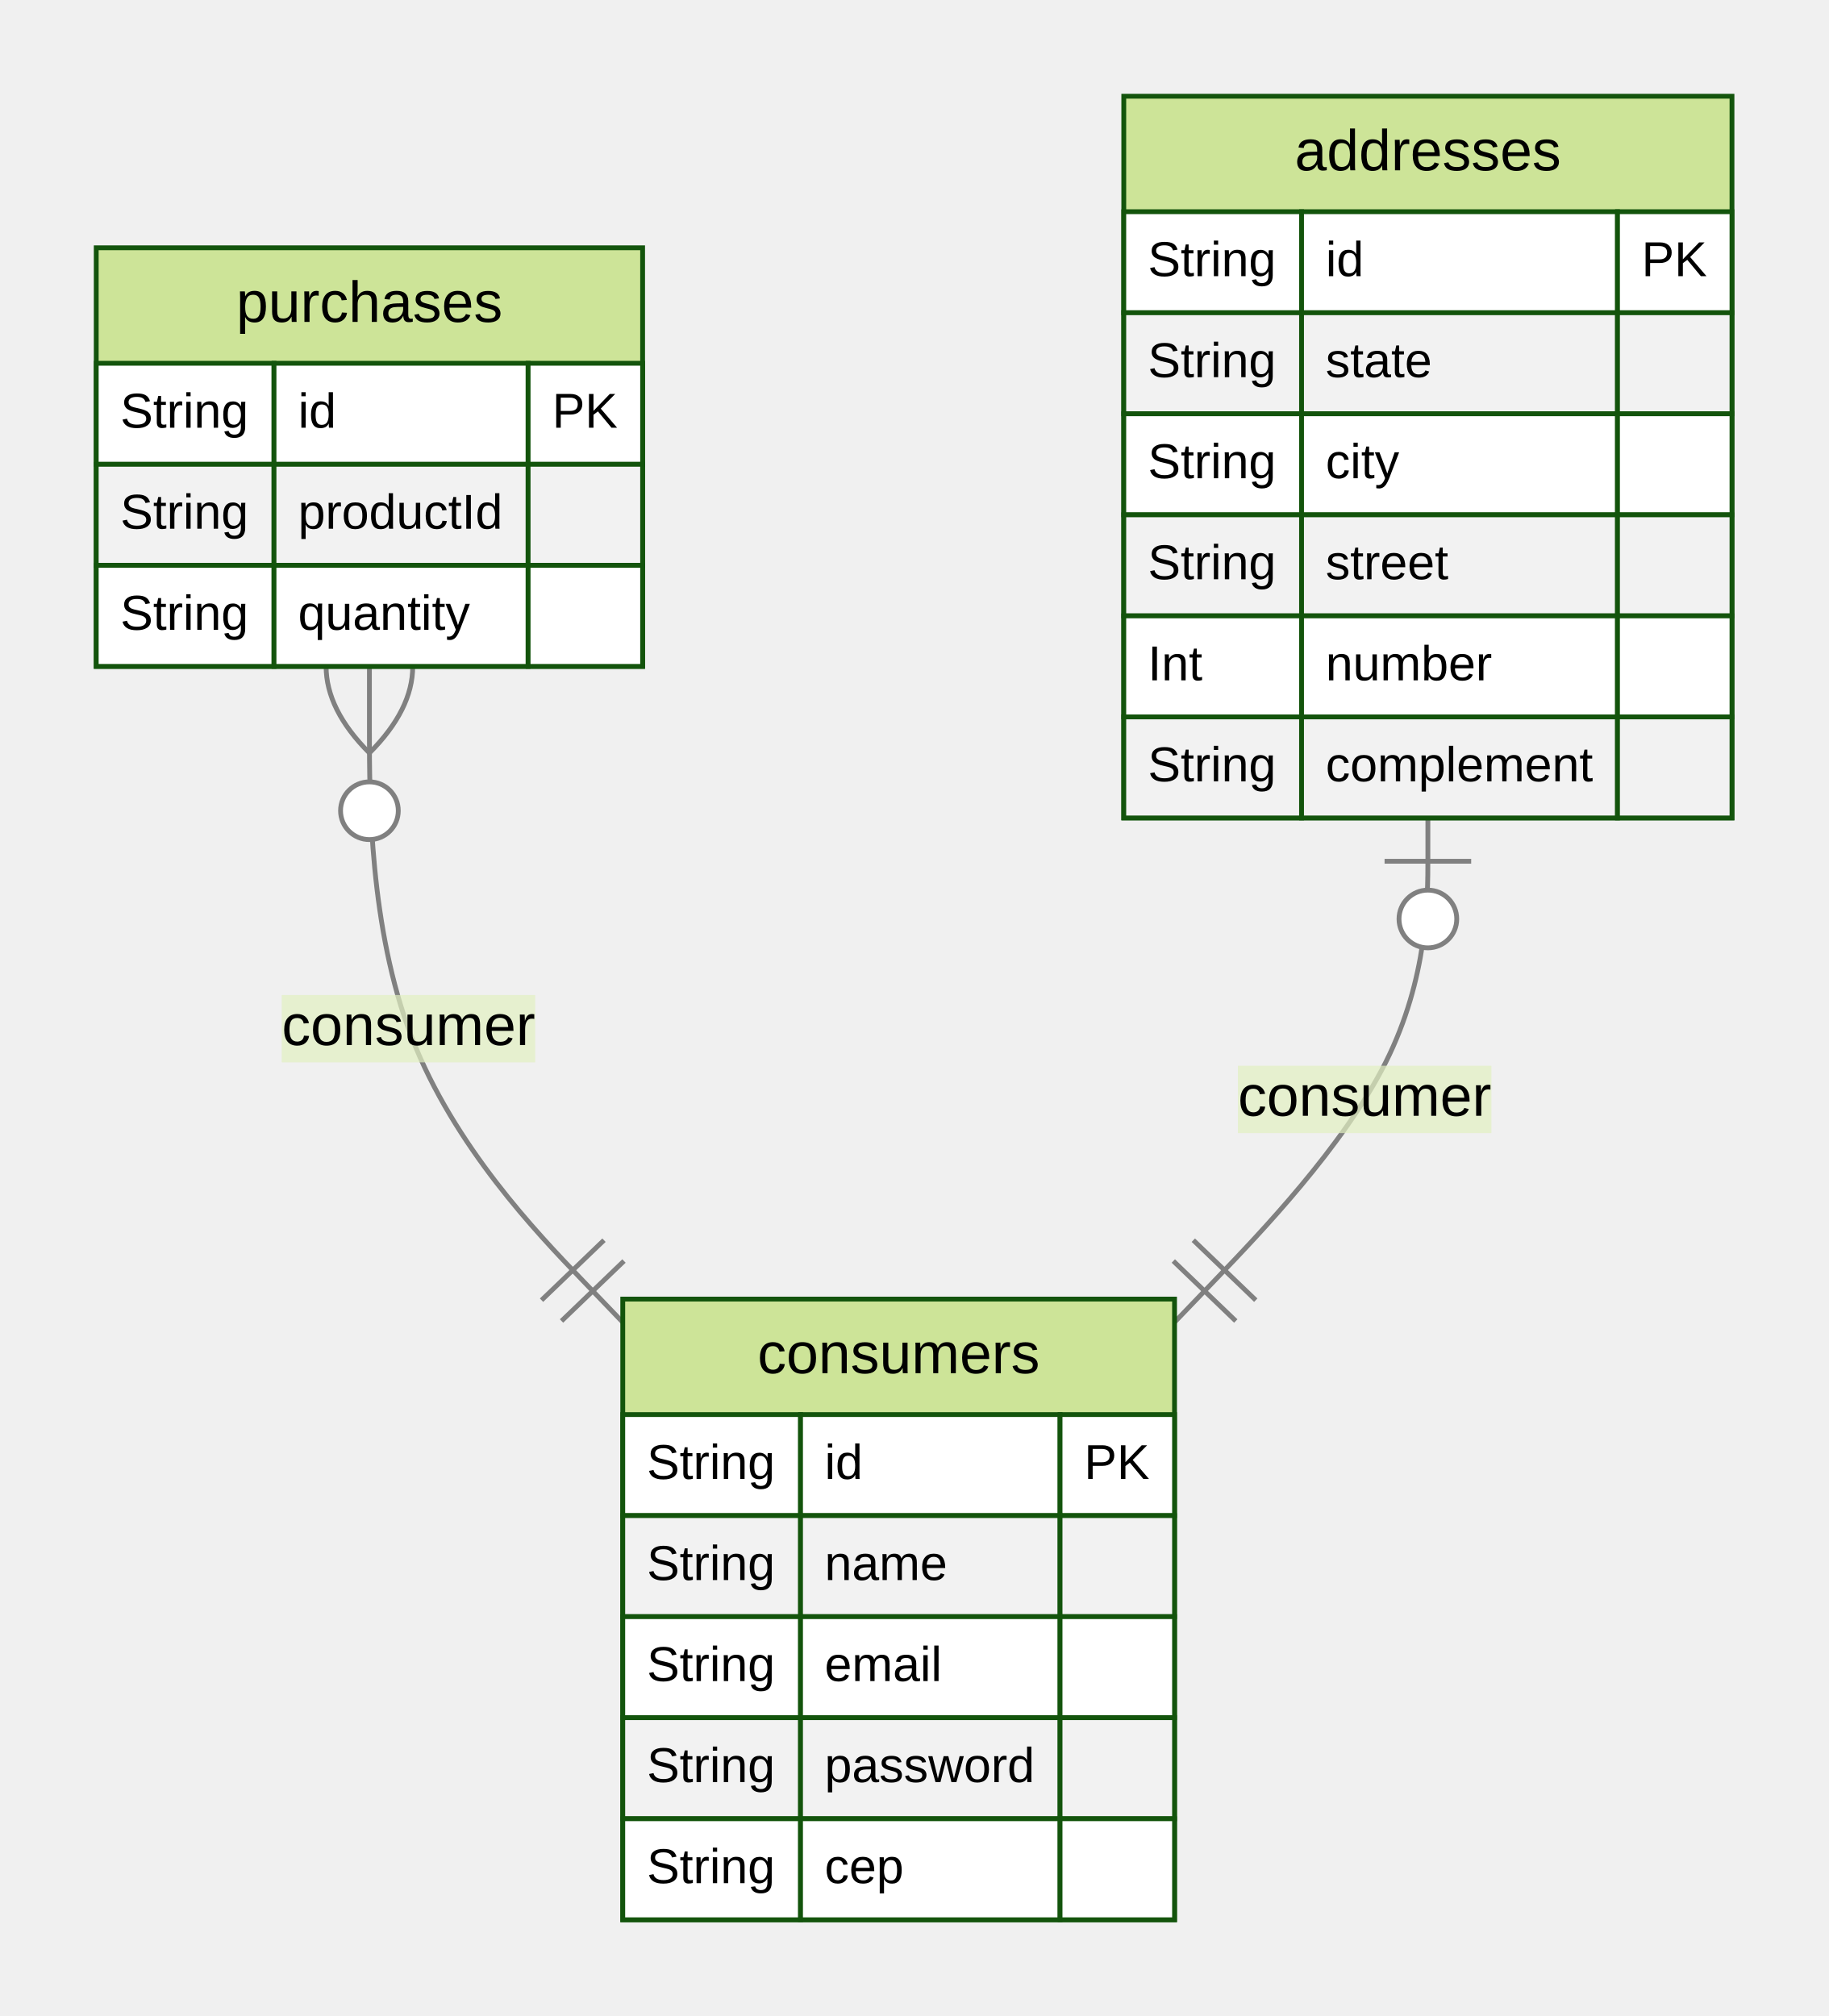
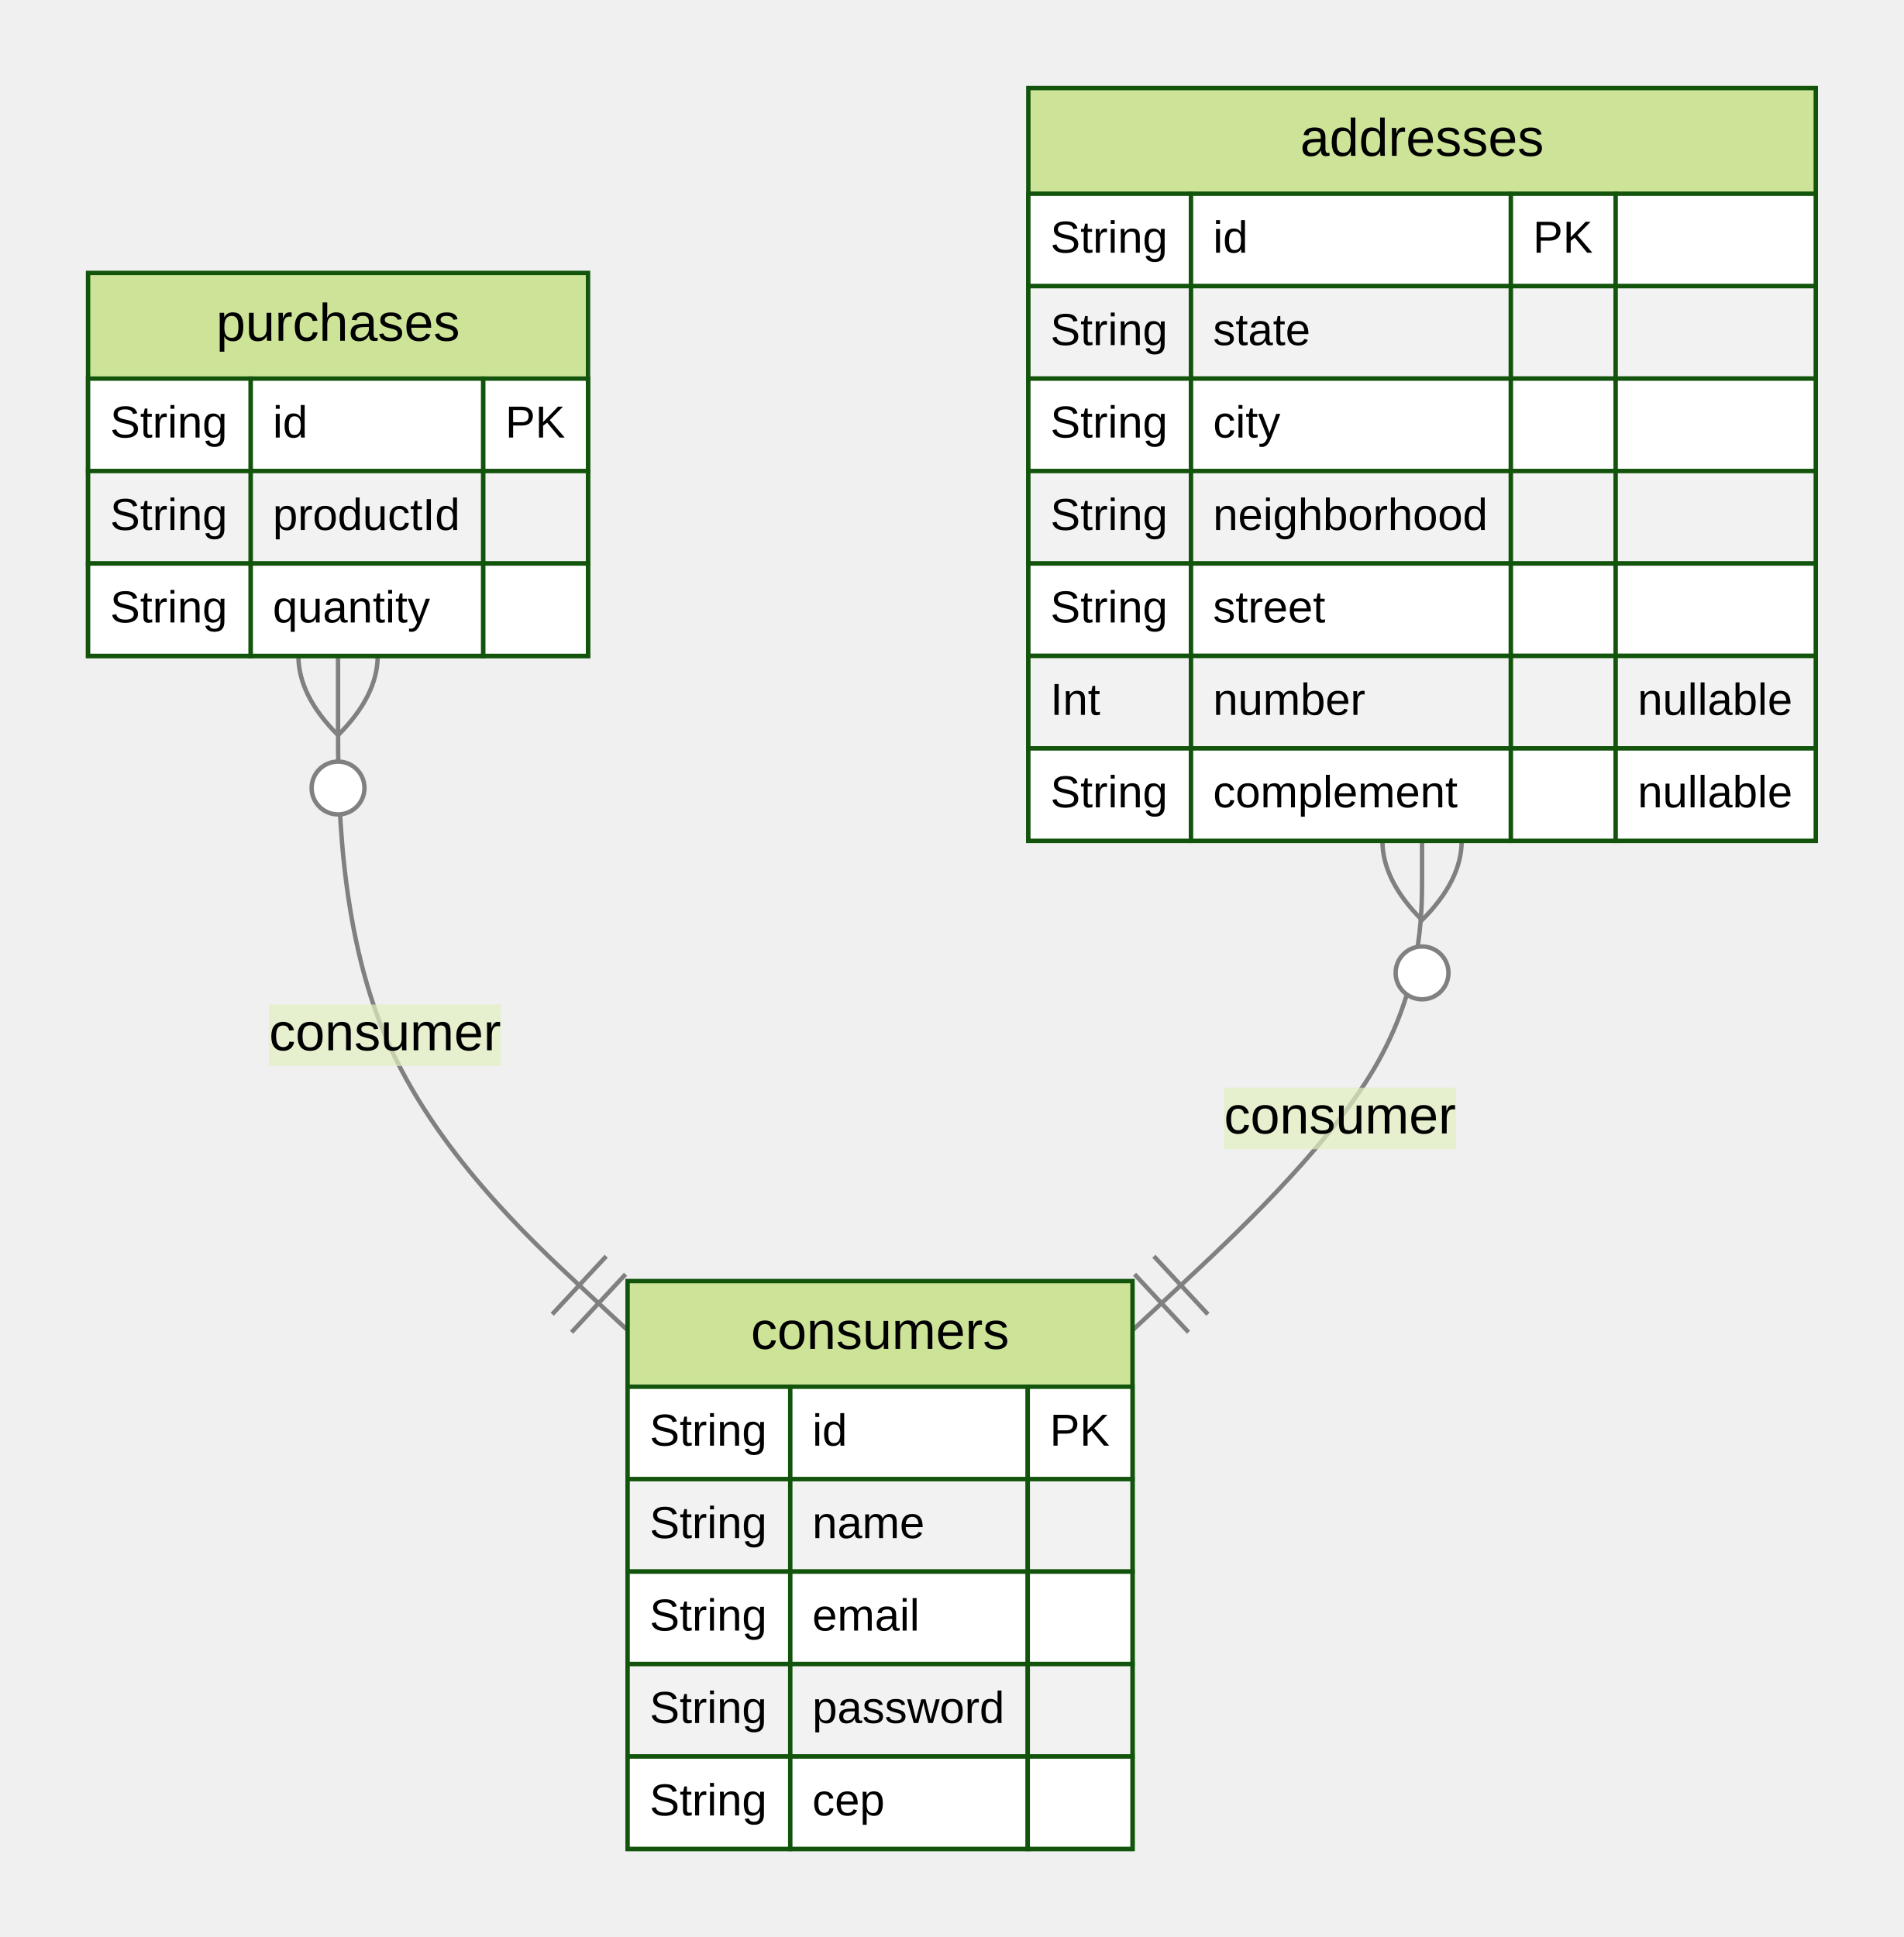
- <svg xmlns="http://www.w3.org/2000/svg" aria-roledescription="er" viewBox="0 0 379.953 419" style="max-width: 379.953px; background-color: white;" width="100%" id="mermaid-0">
+ <svg xmlns="http://www.w3.org/2000/svg" aria-roledescription="er" viewBox="0 0 432.396 440" style="max-width: 432.396px; background-color: white;" width="100%" id="mermaid-0">
  <style>#mermaid-0{font-family:"trebuchet ms",verdana,arial,sans-serif;font-size:16px;fill:#000000;}#mermaid-0 .error-icon{fill:#552222;}#mermaid-0 .error-text{fill:#552222;stroke:#552222;}#mermaid-0 .edge-thickness-normal{stroke-width:2px;}#mermaid-0 .edge-thickness-thick{stroke-width:3.5px;}#mermaid-0 .edge-pattern-solid{stroke-dasharray:0;}#mermaid-0 .edge-pattern-dashed{stroke-dasharray:3;}#mermaid-0 .edge-pattern-dotted{stroke-dasharray:2;}#mermaid-0 .marker{fill:#000000;stroke:#000000;}#mermaid-0 .marker.cross{stroke:#000000;}#mermaid-0 svg{font-family:"trebuchet ms",verdana,arial,sans-serif;font-size:16px;}#mermaid-0 .entityBox{fill:#cde498;stroke:#13540c;}#mermaid-0 .attributeBoxOdd{fill:#ffffff;stroke:#13540c;}#mermaid-0 .attributeBoxEven{fill:#f2f2f2;stroke:#13540c;}#mermaid-0 .relationshipLabelBox{fill:hsl(78.158, 58.462%, 84.51%);opacity:0.7;background-color:hsl(78.158, 58.462%, 84.51%);}#mermaid-0 .relationshipLabelBox rect{opacity:0.5;}#mermaid-0 .relationshipLine{stroke:#000000;}#mermaid-0 .entityTitleText{text-anchor:middle;font-size:18px;fill:#000000;}#mermaid-0 :root{--mermaid-font-family:"trebuchet ms",verdana,arial,sans-serif;}</style>
  <g />
  <defs>
    <marker orient="auto" markerHeight="18" markerWidth="18" refY="9" refX="0" id="ONLY_ONE_START">
      <path d="M9,0 L9,18 M15,0 L15,18" fill="none" stroke="gray" />
    </marker>
  </defs>
  <defs>
    <marker orient="auto" markerHeight="18" markerWidth="18" refY="9" refX="18" id="ONLY_ONE_END">
      <path d="M3,0 L3,18 M9,0 L9,18" fill="none" stroke="gray" />
    </marker>
  </defs>
  <defs>
    <marker orient="auto" markerHeight="18" markerWidth="30" refY="9" refX="0" id="ZERO_OR_ONE_START">
      <circle r="6" cy="9" cx="21" fill="white" stroke="gray" />
      <path d="M9,0 L9,18" fill="none" stroke="gray" />
    </marker>
  </defs>
  <defs>
    <marker orient="auto" markerHeight="18" markerWidth="30" refY="9" refX="30" id="ZERO_OR_ONE_END">
      <circle r="6" cy="9" cx="9" fill="white" stroke="gray" />
      <path d="M21,0 L21,18" fill="none" stroke="gray" />
    </marker>
  </defs>
  <defs>
    <marker orient="auto" markerHeight="36" markerWidth="45" refY="18" refX="18" id="ONE_OR_MORE_START">
      <path d="M0,18 Q 18,0 36,18 Q 18,36 0,18 M42,9 L42,27" fill="none" stroke="gray" />
    </marker>
  </defs>
  <defs>
    <marker orient="auto" markerHeight="36" markerWidth="45" refY="18" refX="27" id="ONE_OR_MORE_END">
      <path d="M3,9 L3,27 M9,18 Q27,0 45,18 Q27,36 9,18" fill="none" stroke="gray" />
    </marker>
  </defs>
  <defs>
    <marker orient="auto" markerHeight="36" markerWidth="57" refY="18" refX="18" id="ZERO_OR_MORE_START">
      <circle r="6" cy="18" cx="48" fill="white" stroke="gray" />
      <path d="M0,18 Q18,0 36,18 Q18,36 0,18" fill="none" stroke="gray" />
    </marker>
  </defs>
  <defs>
    <marker orient="auto" markerHeight="36" markerWidth="57" refY="18" refX="39" id="ZERO_OR_MORE_END">
      <circle r="6" cy="18" cx="9" fill="white" stroke="gray" />
      <path d="M21,18 Q39,0 57,18 Q39,36 21,18" fill="none" stroke="gray" />
    </marker>
  </defs>
-   <path style="stroke: gray; fill: none;" marker-start="url(#ZERO_OR_MORE_START)" marker-end="url(#ONLY_ONE_END)" d="M76.776,138.5L76.776,152.083C76.776,165.667,76.776,192.833,85.551,215.552C94.326,238.27,111.876,256.54,120.651,265.675L129.426,274.81" class="er relationshipLine" />
-   <path style="stroke: gray; fill: none;" marker-start="url(#ZERO_OR_ONE_START)" marker-end="url(#ONLY_ONE_END)" d="M296.753,170L296.753,178.333C296.753,186.667,296.753,203.333,287.978,220.802C279.203,238.27,261.653,256.54,252.878,265.675L244.103,274.81" class="er relationshipLine" />
-   <g transform="translate(129.4261,270 )" id="entity-consumers-aa4d291c-020e-40e5-b80e-491c201d3d89">
+   <path style="stroke: gray; fill: none;" marker-start="url(#ZERO_OR_MORE_START)" marker-end="url(#ONLY_ONE_END)" d="M76.776,149L76.776,164.333C76.776,179.667,76.776,210.333,87.736,235.861C98.696,261.389,120.617,281.778,131.577,291.973L142.537,302.167" class="er relationshipLine" />
+   <path style="stroke: gray; fill: none;" marker-start="url(#ZERO_OR_MORE_START)" marker-end="url(#ONLY_ONE_END)" d="M322.974,191L322.974,199.333C322.974,207.667,322.974,224.333,312.014,242.861C301.054,261.389,279.134,281.778,268.173,291.973L257.213,302.167" class="er relationshipLine" />
+   <g transform="translate(142.5368,291 )" id="entity-consumers-442b67c8-a01f-47b5-8335-209778f0c393">
    <rect height="129" width="114.677" y="0" x="0" class="er entityBox" />
-     <text style="dominant-baseline: middle; text-anchor: middle; font-size: 12px;" transform="translate(57.33827,12)" y="0" x="0" id="text-entity-consumers-aa4d291c-020e-40e5-b80e-491c201d3d89" class="er entityLabel">consumers</text>
+     <text style="dominant-baseline: middle; text-anchor: middle; font-size: 12px;" transform="translate(57.33827,12)" y="0" x="0" id="text-entity-consumers-442b67c8-a01f-47b5-8335-209778f0c393" class="er entityLabel">consumers</text>
    <rect height="21" width="36.947" y="24" x="0" class="er attributeBoxOdd" />
-     <text style="dominant-baseline: middle; font-size: 10.2px;" transform="translate(5,34.5)" y="0" x="0" id="text-entity-consumers-aa4d291c-020e-40e5-b80e-491c201d3d89-attr-1-type" class="er entityLabel">String</text>
+     <text style="dominant-baseline: middle; font-size: 10.2px;" transform="translate(5,34.5)" y="0" x="0" id="text-entity-consumers-442b67c8-a01f-47b5-8335-209778f0c393-attr-1-type" class="er entityLabel">String</text>
    <rect height="21" width="53.935" y="24" x="36.947" class="er attributeBoxOdd" />
-     <text style="dominant-baseline: middle; font-size: 10.2px;" transform="translate(41.94705,34.5)" y="0" x="0" id="text-entity-consumers-aa4d291c-020e-40e5-b80e-491c201d3d89-attr-1-name" class="er entityLabel">id</text>
+     <text style="dominant-baseline: middle; font-size: 10.2px;" transform="translate(41.94705,34.5)" y="0" x="0" id="text-entity-consumers-442b67c8-a01f-47b5-8335-209778f0c393-attr-1-name" class="er entityLabel">id</text>
    <rect height="21" width="23.795" y="24" x="90.882" class="er attributeBoxOdd" />
-     <text style="dominant-baseline: middle; font-size: 10.2px;" transform="translate(95.88156,34.5)" y="0" x="0" id="text-entity-consumers-aa4d291c-020e-40e5-b80e-491c201d3d89-attr-1-key" class="er entityLabel">PK</text>
+     <text style="dominant-baseline: middle; font-size: 10.2px;" transform="translate(95.88156,34.5)" y="0" x="0" id="text-entity-consumers-442b67c8-a01f-47b5-8335-209778f0c393-attr-1-key" class="er entityLabel">PK</text>
    <rect height="21" width="36.947" y="45" x="0" class="er attributeBoxEven" />
-     <text style="dominant-baseline: middle; font-size: 10.2px;" transform="translate(5,55.5)" y="0" x="0" id="text-entity-consumers-aa4d291c-020e-40e5-b80e-491c201d3d89-attr-2-type" class="er entityLabel">String</text>
+     <text style="dominant-baseline: middle; font-size: 10.2px;" transform="translate(5,55.5)" y="0" x="0" id="text-entity-consumers-442b67c8-a01f-47b5-8335-209778f0c393-attr-2-type" class="er entityLabel">String</text>
    <rect height="21" width="53.935" y="45" x="36.947" class="er attributeBoxEven" />
-     <text style="dominant-baseline: middle; font-size: 10.2px;" transform="translate(41.94705,55.5)" y="0" x="0" id="text-entity-consumers-aa4d291c-020e-40e5-b80e-491c201d3d89-attr-2-name" class="er entityLabel">name</text>
+     <text style="dominant-baseline: middle; font-size: 10.2px;" transform="translate(41.94705,55.5)" y="0" x="0" id="text-entity-consumers-442b67c8-a01f-47b5-8335-209778f0c393-attr-2-name" class="er entityLabel">name</text>
    <rect height="21" width="23.795" y="45" x="90.882" class="er attributeBoxEven" />
-     <text style="dominant-baseline: middle; font-size: 10.2px;" transform="translate(95.88156,55.5)" y="0" x="0" id="text-entity-consumers-aa4d291c-020e-40e5-b80e-491c201d3d89-attr-2-key" class="er entityLabel" />
+     <text style="dominant-baseline: middle; font-size: 10.2px;" transform="translate(95.88156,55.5)" y="0" x="0" id="text-entity-consumers-442b67c8-a01f-47b5-8335-209778f0c393-attr-2-key" class="er entityLabel" />
    <rect height="21" width="36.947" y="66" x="0" class="er attributeBoxOdd" />
-     <text style="dominant-baseline: middle; font-size: 10.2px;" transform="translate(5,76.5)" y="0" x="0" id="text-entity-consumers-aa4d291c-020e-40e5-b80e-491c201d3d89-attr-3-type" class="er entityLabel">String</text>
+     <text style="dominant-baseline: middle; font-size: 10.2px;" transform="translate(5,76.5)" y="0" x="0" id="text-entity-consumers-442b67c8-a01f-47b5-8335-209778f0c393-attr-3-type" class="er entityLabel">String</text>
    <rect height="21" width="53.935" y="66" x="36.947" class="er attributeBoxOdd" />
-     <text style="dominant-baseline: middle; font-size: 10.2px;" transform="translate(41.94705,76.5)" y="0" x="0" id="text-entity-consumers-aa4d291c-020e-40e5-b80e-491c201d3d89-attr-3-name" class="er entityLabel">email</text>
+     <text style="dominant-baseline: middle; font-size: 10.2px;" transform="translate(41.94705,76.5)" y="0" x="0" id="text-entity-consumers-442b67c8-a01f-47b5-8335-209778f0c393-attr-3-name" class="er entityLabel">email</text>
    <rect height="21" width="23.795" y="66" x="90.882" class="er attributeBoxOdd" />
-     <text style="dominant-baseline: middle; font-size: 10.2px;" transform="translate(95.88156,76.5)" y="0" x="0" id="text-entity-consumers-aa4d291c-020e-40e5-b80e-491c201d3d89-attr-3-key" class="er entityLabel" />
+     <text style="dominant-baseline: middle; font-size: 10.2px;" transform="translate(95.88156,76.5)" y="0" x="0" id="text-entity-consumers-442b67c8-a01f-47b5-8335-209778f0c393-attr-3-key" class="er entityLabel" />
    <rect height="21" width="36.947" y="87" x="0" class="er attributeBoxEven" />
-     <text style="dominant-baseline: middle; font-size: 10.2px;" transform="translate(5,97.5)" y="0" x="0" id="text-entity-consumers-aa4d291c-020e-40e5-b80e-491c201d3d89-attr-4-type" class="er entityLabel">String</text>
+     <text style="dominant-baseline: middle; font-size: 10.2px;" transform="translate(5,97.5)" y="0" x="0" id="text-entity-consumers-442b67c8-a01f-47b5-8335-209778f0c393-attr-4-type" class="er entityLabel">String</text>
    <rect height="21" width="53.935" y="87" x="36.947" class="er attributeBoxEven" />
-     <text style="dominant-baseline: middle; font-size: 10.2px;" transform="translate(41.94705,97.5)" y="0" x="0" id="text-entity-consumers-aa4d291c-020e-40e5-b80e-491c201d3d89-attr-4-name" class="er entityLabel">password</text>
+     <text style="dominant-baseline: middle; font-size: 10.2px;" transform="translate(41.94705,97.5)" y="0" x="0" id="text-entity-consumers-442b67c8-a01f-47b5-8335-209778f0c393-attr-4-name" class="er entityLabel">password</text>
    <rect height="21" width="23.795" y="87" x="90.882" class="er attributeBoxEven" />
-     <text style="dominant-baseline: middle; font-size: 10.2px;" transform="translate(95.88156,97.5)" y="0" x="0" id="text-entity-consumers-aa4d291c-020e-40e5-b80e-491c201d3d89-attr-4-key" class="er entityLabel" />
+     <text style="dominant-baseline: middle; font-size: 10.2px;" transform="translate(95.88156,97.5)" y="0" x="0" id="text-entity-consumers-442b67c8-a01f-47b5-8335-209778f0c393-attr-4-key" class="er entityLabel" />
    <rect height="21" width="36.947" y="108" x="0" class="er attributeBoxOdd" />
-     <text style="dominant-baseline: middle; font-size: 10.2px;" transform="translate(5,118.5)" y="0" x="0" id="text-entity-consumers-aa4d291c-020e-40e5-b80e-491c201d3d89-attr-5-type" class="er entityLabel">String</text>
+     <text style="dominant-baseline: middle; font-size: 10.2px;" transform="translate(5,118.5)" y="0" x="0" id="text-entity-consumers-442b67c8-a01f-47b5-8335-209778f0c393-attr-5-type" class="er entityLabel">String</text>
    <rect height="21" width="53.935" y="108" x="36.947" class="er attributeBoxOdd" />
-     <text style="dominant-baseline: middle; font-size: 10.2px;" transform="translate(41.94705,118.5)" y="0" x="0" id="text-entity-consumers-aa4d291c-020e-40e5-b80e-491c201d3d89-attr-5-name" class="er entityLabel">cep</text>
+     <text style="dominant-baseline: middle; font-size: 10.2px;" transform="translate(41.94705,118.5)" y="0" x="0" id="text-entity-consumers-442b67c8-a01f-47b5-8335-209778f0c393-attr-5-name" class="er entityLabel">cep</text>
    <rect height="21" width="23.795" y="108" x="90.882" class="er attributeBoxOdd" />
-     <text style="dominant-baseline: middle; font-size: 10.2px;" transform="translate(95.88156,118.5)" y="0" x="0" id="text-entity-consumers-aa4d291c-020e-40e5-b80e-491c201d3d89-attr-5-key" class="er entityLabel" />
+     <text style="dominant-baseline: middle; font-size: 10.2px;" transform="translate(95.88156,118.5)" y="0" x="0" id="text-entity-consumers-442b67c8-a01f-47b5-8335-209778f0c393-attr-5-key" class="er entityLabel" />
  </g>
-   <g transform="translate(20,51.5 )" id="entity-purchases-d5f4394c-5d18-4e30-b401-ce449a7d1e7d">
+   <g transform="translate(20,62 )" id="entity-purchases-cf143c36-64bb-4475-8407-8cc67c26eba0">
    <rect height="87" width="113.552" y="0" x="0" class="er entityBox" />
-     <text style="dominant-baseline: middle; text-anchor: middle; font-size: 12px;" transform="translate(56.77617,12)" y="0" x="0" id="text-entity-purchases-d5f4394c-5d18-4e30-b401-ce449a7d1e7d" class="er entityLabel">purchases</text>
+     <text style="dominant-baseline: middle; text-anchor: middle; font-size: 12px;" transform="translate(56.77617,12)" y="0" x="0" id="text-entity-purchases-cf143c36-64bb-4475-8407-8cc67c26eba0" class="er entityLabel">purchases</text>
    <rect height="21" width="36.947" y="24" x="0" class="er attributeBoxOdd" />
-     <text style="dominant-baseline: middle; font-size: 10.2px;" transform="translate(5,34.5)" y="0" x="0" id="text-entity-purchases-d5f4394c-5d18-4e30-b401-ce449a7d1e7d-attr-1-type" class="er entityLabel">String</text>
+     <text style="dominant-baseline: middle; font-size: 10.2px;" transform="translate(5,34.5)" y="0" x="0" id="text-entity-purchases-cf143c36-64bb-4475-8407-8cc67c26eba0-attr-1-type" class="er entityLabel">String</text>
    <rect height="21" width="52.81" y="24" x="36.947" class="er attributeBoxOdd" />
-     <text style="dominant-baseline: middle; font-size: 10.2px;" transform="translate(41.94705,34.5)" y="0" x="0" id="text-entity-purchases-d5f4394c-5d18-4e30-b401-ce449a7d1e7d-attr-1-name" class="er entityLabel">id</text>
+     <text style="dominant-baseline: middle; font-size: 10.2px;" transform="translate(41.94705,34.5)" y="0" x="0" id="text-entity-purchases-cf143c36-64bb-4475-8407-8cc67c26eba0-attr-1-name" class="er entityLabel">id</text>
    <rect height="21" width="23.795" y="24" x="89.757" class="er attributeBoxOdd" />
-     <text style="dominant-baseline: middle; font-size: 10.2px;" transform="translate(94.75735,34.5)" y="0" x="0" id="text-entity-purchases-d5f4394c-5d18-4e30-b401-ce449a7d1e7d-attr-1-key" class="er entityLabel">PK</text>
+     <text style="dominant-baseline: middle; font-size: 10.2px;" transform="translate(94.75735,34.5)" y="0" x="0" id="text-entity-purchases-cf143c36-64bb-4475-8407-8cc67c26eba0-attr-1-key" class="er entityLabel">PK</text>
    <rect height="21" width="36.947" y="45" x="0" class="er attributeBoxEven" />
-     <text style="dominant-baseline: middle; font-size: 10.2px;" transform="translate(5,55.5)" y="0" x="0" id="text-entity-purchases-d5f4394c-5d18-4e30-b401-ce449a7d1e7d-attr-2-type" class="er entityLabel">String</text>
+     <text style="dominant-baseline: middle; font-size: 10.2px;" transform="translate(5,55.5)" y="0" x="0" id="text-entity-purchases-cf143c36-64bb-4475-8407-8cc67c26eba0-attr-2-type" class="er entityLabel">String</text>
    <rect height="21" width="52.81" y="45" x="36.947" class="er attributeBoxEven" />
-     <text style="dominant-baseline: middle; font-size: 10.2px;" transform="translate(41.94705,55.5)" y="0" x="0" id="text-entity-purchases-d5f4394c-5d18-4e30-b401-ce449a7d1e7d-attr-2-name" class="er entityLabel">productId</text>
+     <text style="dominant-baseline: middle; font-size: 10.2px;" transform="translate(41.94705,55.5)" y="0" x="0" id="text-entity-purchases-cf143c36-64bb-4475-8407-8cc67c26eba0-attr-2-name" class="er entityLabel">productId</text>
    <rect height="21" width="23.795" y="45" x="89.757" class="er attributeBoxEven" />
-     <text style="dominant-baseline: middle; font-size: 10.2px;" transform="translate(94.75735,55.5)" y="0" x="0" id="text-entity-purchases-d5f4394c-5d18-4e30-b401-ce449a7d1e7d-attr-2-key" class="er entityLabel" />
+     <text style="dominant-baseline: middle; font-size: 10.2px;" transform="translate(94.75735,55.5)" y="0" x="0" id="text-entity-purchases-cf143c36-64bb-4475-8407-8cc67c26eba0-attr-2-key" class="er entityLabel" />
    <rect height="21" width="36.947" y="66" x="0" class="er attributeBoxOdd" />
-     <text style="dominant-baseline: middle; font-size: 10.2px;" transform="translate(5,76.5)" y="0" x="0" id="text-entity-purchases-d5f4394c-5d18-4e30-b401-ce449a7d1e7d-attr-3-type" class="er entityLabel">String</text>
+     <text style="dominant-baseline: middle; font-size: 10.2px;" transform="translate(5,76.5)" y="0" x="0" id="text-entity-purchases-cf143c36-64bb-4475-8407-8cc67c26eba0-attr-3-type" class="er entityLabel">String</text>
    <rect height="21" width="52.81" y="66" x="36.947" class="er attributeBoxOdd" />
-     <text style="dominant-baseline: middle; font-size: 10.2px;" transform="translate(41.94705,76.5)" y="0" x="0" id="text-entity-purchases-d5f4394c-5d18-4e30-b401-ce449a7d1e7d-attr-3-name" class="er entityLabel">quantity</text>
+     <text style="dominant-baseline: middle; font-size: 10.2px;" transform="translate(41.94705,76.5)" y="0" x="0" id="text-entity-purchases-cf143c36-64bb-4475-8407-8cc67c26eba0-attr-3-name" class="er entityLabel">quantity</text>
    <rect height="21" width="23.795" y="66" x="89.757" class="er attributeBoxOdd" />
-     <text style="dominant-baseline: middle; font-size: 10.2px;" transform="translate(94.75735,76.5)" y="0" x="0" id="text-entity-purchases-d5f4394c-5d18-4e30-b401-ce449a7d1e7d-attr-3-key" class="er entityLabel" />
+     <text style="dominant-baseline: middle; font-size: 10.2px;" transform="translate(94.75735,76.5)" y="0" x="0" id="text-entity-purchases-cf143c36-64bb-4475-8407-8cc67c26eba0-attr-3-key" class="er entityLabel" />
  </g>
-   <g transform="translate(233.5523,20 )" id="entity-addresses-fc1c5ab1-04b9-408f-916c-ac8d4254425a">
-     <rect height="150" width="126.401" y="0" x="0" class="er entityBox" />
-     <text style="dominant-baseline: middle; text-anchor: middle; font-size: 12px;" transform="translate(63.20033,12)" y="0" x="0" id="text-entity-addresses-fc1c5ab1-04b9-408f-916c-ac8d4254425a" class="er entityLabel">addresses</text>
+   <g transform="translate(233.5523,20 )" id="entity-addresses-404b9afc-3fac-45fb-b599-d95f435f3bc8">
+     <rect height="171" width="178.843" y="0" x="0" class="er entityBox" />
+     <text style="dominant-baseline: middle; text-anchor: middle; font-size: 12px;" transform="translate(89.42166,12)" y="0" x="0" id="text-entity-addresses-404b9afc-3fac-45fb-b599-d95f435f3bc8" class="er entityLabel">addresses</text>
    <rect height="21" width="36.947" y="24" x="0" class="er attributeBoxOdd" />
-     <text style="dominant-baseline: middle; font-size: 10.2px;" transform="translate(5,34.5)" y="0" x="0" id="text-entity-addresses-fc1c5ab1-04b9-408f-916c-ac8d4254425a-attr-1-type" class="er entityLabel">String</text>
-     <rect height="21" width="65.659" y="24" x="36.947" class="er attributeBoxOdd" />
-     <text style="dominant-baseline: middle; font-size: 10.2px;" transform="translate(41.94705,34.5)" y="0" x="0" id="text-entity-addresses-fc1c5ab1-04b9-408f-916c-ac8d4254425a-attr-1-name" class="er entityLabel">id</text>
-     <rect height="21" width="23.795" y="24" x="102.606" class="er attributeBoxOdd" />
-     <text style="dominant-baseline: middle; font-size: 10.2px;" transform="translate(107.6057,34.5)" y="0" x="0" id="text-entity-addresses-fc1c5ab1-04b9-408f-916c-ac8d4254425a-attr-1-key" class="er entityLabel">PK</text>
+     <text style="dominant-baseline: middle; font-size: 10.2px;" transform="translate(5,34.5)" y="0" x="0" id="text-entity-addresses-404b9afc-3fac-45fb-b599-d95f435f3bc8-attr-1-type" class="er entityLabel">String</text>
+     <rect height="21" width="72.648" y="24" x="36.947" class="er attributeBoxOdd" />
+     <text style="dominant-baseline: middle; font-size: 10.2px;" transform="translate(41.94705,34.5)" y="0" x="0" id="text-entity-addresses-404b9afc-3fac-45fb-b599-d95f435f3bc8-attr-1-name" class="er entityLabel">id</text>
+     <rect height="21" width="23.795" y="24" x="109.595" class="er attributeBoxOdd" />
+     <text style="dominant-baseline: middle; font-size: 10.2px;" transform="translate(114.5951,34.5)" y="0" x="0" id="text-entity-addresses-404b9afc-3fac-45fb-b599-d95f435f3bc8-attr-1-key" class="er entityLabel">PK</text>
+     <rect height="21" width="45.453" y="24" x="133.39" class="er attributeBoxOdd" />
+     <text style="dominant-baseline: middle; font-size: 10.2px;" transform="translate(138.3901,34.5)" y="0" x="0" id="text-entity-addresses-404b9afc-3fac-45fb-b599-d95f435f3bc8-attr-1-comment" class="er entityLabel" />
    <rect height="21" width="36.947" y="45" x="0" class="er attributeBoxEven" />
-     <text style="dominant-baseline: middle; font-size: 10.2px;" transform="translate(5,55.5)" y="0" x="0" id="text-entity-addresses-fc1c5ab1-04b9-408f-916c-ac8d4254425a-attr-2-type" class="er entityLabel">String</text>
-     <rect height="21" width="65.659" y="45" x="36.947" class="er attributeBoxEven" />
-     <text style="dominant-baseline: middle; font-size: 10.2px;" transform="translate(41.94705,55.5)" y="0" x="0" id="text-entity-addresses-fc1c5ab1-04b9-408f-916c-ac8d4254425a-attr-2-name" class="er entityLabel">state</text>
-     <rect height="21" width="23.795" y="45" x="102.606" class="er attributeBoxEven" />
-     <text style="dominant-baseline: middle; font-size: 10.2px;" transform="translate(107.6057,55.5)" y="0" x="0" id="text-entity-addresses-fc1c5ab1-04b9-408f-916c-ac8d4254425a-attr-2-key" class="er entityLabel" />
+     <text style="dominant-baseline: middle; font-size: 10.2px;" transform="translate(5,55.5)" y="0" x="0" id="text-entity-addresses-404b9afc-3fac-45fb-b599-d95f435f3bc8-attr-2-type" class="er entityLabel">String</text>
+     <rect height="21" width="72.648" y="45" x="36.947" class="er attributeBoxEven" />
+     <text style="dominant-baseline: middle; font-size: 10.2px;" transform="translate(41.94705,55.5)" y="0" x="0" id="text-entity-addresses-404b9afc-3fac-45fb-b599-d95f435f3bc8-attr-2-name" class="er entityLabel">state</text>
+     <rect height="21" width="23.795" y="45" x="109.595" class="er attributeBoxEven" />
+     <text style="dominant-baseline: middle; font-size: 10.2px;" transform="translate(114.5951,55.5)" y="0" x="0" id="text-entity-addresses-404b9afc-3fac-45fb-b599-d95f435f3bc8-attr-2-key" class="er entityLabel" />
+     <rect height="21" width="45.453" y="45" x="133.39" class="er attributeBoxEven" />
+     <text style="dominant-baseline: middle; font-size: 10.2px;" transform="translate(138.3901,55.5)" y="0" x="0" id="text-entity-addresses-404b9afc-3fac-45fb-b599-d95f435f3bc8-attr-2-comment" class="er entityLabel" />
    <rect height="21" width="36.947" y="66" x="0" class="er attributeBoxOdd" />
-     <text style="dominant-baseline: middle; font-size: 10.2px;" transform="translate(5,76.5)" y="0" x="0" id="text-entity-addresses-fc1c5ab1-04b9-408f-916c-ac8d4254425a-attr-3-type" class="er entityLabel">String</text>
-     <rect height="21" width="65.659" y="66" x="36.947" class="er attributeBoxOdd" />
-     <text style="dominant-baseline: middle; font-size: 10.2px;" transform="translate(41.94705,76.5)" y="0" x="0" id="text-entity-addresses-fc1c5ab1-04b9-408f-916c-ac8d4254425a-attr-3-name" class="er entityLabel">city</text>
-     <rect height="21" width="23.795" y="66" x="102.606" class="er attributeBoxOdd" />
-     <text style="dominant-baseline: middle; font-size: 10.2px;" transform="translate(107.6057,76.5)" y="0" x="0" id="text-entity-addresses-fc1c5ab1-04b9-408f-916c-ac8d4254425a-attr-3-key" class="er entityLabel" />
+     <text style="dominant-baseline: middle; font-size: 10.2px;" transform="translate(5,76.5)" y="0" x="0" id="text-entity-addresses-404b9afc-3fac-45fb-b599-d95f435f3bc8-attr-3-type" class="er entityLabel">String</text>
+     <rect height="21" width="72.648" y="66" x="36.947" class="er attributeBoxOdd" />
+     <text style="dominant-baseline: middle; font-size: 10.2px;" transform="translate(41.94705,76.5)" y="0" x="0" id="text-entity-addresses-404b9afc-3fac-45fb-b599-d95f435f3bc8-attr-3-name" class="er entityLabel">city</text>
+     <rect height="21" width="23.795" y="66" x="109.595" class="er attributeBoxOdd" />
+     <text style="dominant-baseline: middle; font-size: 10.2px;" transform="translate(114.5951,76.5)" y="0" x="0" id="text-entity-addresses-404b9afc-3fac-45fb-b599-d95f435f3bc8-attr-3-key" class="er entityLabel" />
+     <rect height="21" width="45.453" y="66" x="133.39" class="er attributeBoxOdd" />
+     <text style="dominant-baseline: middle; font-size: 10.2px;" transform="translate(138.3901,76.5)" y="0" x="0" id="text-entity-addresses-404b9afc-3fac-45fb-b599-d95f435f3bc8-attr-3-comment" class="er entityLabel" />
    <rect height="21" width="36.947" y="87" x="0" class="er attributeBoxEven" />
-     <text style="dominant-baseline: middle; font-size: 10.2px;" transform="translate(5,97.5)" y="0" x="0" id="text-entity-addresses-fc1c5ab1-04b9-408f-916c-ac8d4254425a-attr-4-type" class="er entityLabel">String</text>
-     <rect height="21" width="65.659" y="87" x="36.947" class="er attributeBoxEven" />
-     <text style="dominant-baseline: middle; font-size: 10.2px;" transform="translate(41.94705,97.5)" y="0" x="0" id="text-entity-addresses-fc1c5ab1-04b9-408f-916c-ac8d4254425a-attr-4-name" class="er entityLabel">street</text>
-     <rect height="21" width="23.795" y="87" x="102.606" class="er attributeBoxEven" />
-     <text style="dominant-baseline: middle; font-size: 10.2px;" transform="translate(107.6057,97.5)" y="0" x="0" id="text-entity-addresses-fc1c5ab1-04b9-408f-916c-ac8d4254425a-attr-4-key" class="er entityLabel" />
+     <text style="dominant-baseline: middle; font-size: 10.2px;" transform="translate(5,97.5)" y="0" x="0" id="text-entity-addresses-404b9afc-3fac-45fb-b599-d95f435f3bc8-attr-4-type" class="er entityLabel">String</text>
+     <rect height="21" width="72.648" y="87" x="36.947" class="er attributeBoxEven" />
+     <text style="dominant-baseline: middle; font-size: 10.2px;" transform="translate(41.94705,97.5)" y="0" x="0" id="text-entity-addresses-404b9afc-3fac-45fb-b599-d95f435f3bc8-attr-4-name" class="er entityLabel">neighborhood</text>
+     <rect height="21" width="23.795" y="87" x="109.595" class="er attributeBoxEven" />
+     <text style="dominant-baseline: middle; font-size: 10.2px;" transform="translate(114.5951,97.5)" y="0" x="0" id="text-entity-addresses-404b9afc-3fac-45fb-b599-d95f435f3bc8-attr-4-key" class="er entityLabel" />
+     <rect height="21" width="45.453" y="87" x="133.39" class="er attributeBoxEven" />
+     <text style="dominant-baseline: middle; font-size: 10.2px;" transform="translate(138.3901,97.5)" y="0" x="0" id="text-entity-addresses-404b9afc-3fac-45fb-b599-d95f435f3bc8-attr-4-comment" class="er entityLabel" />
    <rect height="21" width="36.947" y="108" x="0" class="er attributeBoxOdd" />
-     <text style="dominant-baseline: middle; font-size: 10.2px;" transform="translate(5,118.5)" y="0" x="0" id="text-entity-addresses-fc1c5ab1-04b9-408f-916c-ac8d4254425a-attr-5-type" class="er entityLabel">Int</text>
-     <rect height="21" width="65.659" y="108" x="36.947" class="er attributeBoxOdd" />
-     <text style="dominant-baseline: middle; font-size: 10.2px;" transform="translate(41.94705,118.5)" y="0" x="0" id="text-entity-addresses-fc1c5ab1-04b9-408f-916c-ac8d4254425a-attr-5-name" class="er entityLabel">number</text>
-     <rect height="21" width="23.795" y="108" x="102.606" class="er attributeBoxOdd" />
-     <text style="dominant-baseline: middle; font-size: 10.2px;" transform="translate(107.6057,118.5)" y="0" x="0" id="text-entity-addresses-fc1c5ab1-04b9-408f-916c-ac8d4254425a-attr-5-key" class="er entityLabel" />
+     <text style="dominant-baseline: middle; font-size: 10.2px;" transform="translate(5,118.5)" y="0" x="0" id="text-entity-addresses-404b9afc-3fac-45fb-b599-d95f435f3bc8-attr-5-type" class="er entityLabel">String</text>
+     <rect height="21" width="72.648" y="108" x="36.947" class="er attributeBoxOdd" />
+     <text style="dominant-baseline: middle; font-size: 10.2px;" transform="translate(41.94705,118.5)" y="0" x="0" id="text-entity-addresses-404b9afc-3fac-45fb-b599-d95f435f3bc8-attr-5-name" class="er entityLabel">street</text>
+     <rect height="21" width="23.795" y="108" x="109.595" class="er attributeBoxOdd" />
+     <text style="dominant-baseline: middle; font-size: 10.2px;" transform="translate(114.5951,118.5)" y="0" x="0" id="text-entity-addresses-404b9afc-3fac-45fb-b599-d95f435f3bc8-attr-5-key" class="er entityLabel" />
+     <rect height="21" width="45.453" y="108" x="133.39" class="er attributeBoxOdd" />
+     <text style="dominant-baseline: middle; font-size: 10.2px;" transform="translate(138.3901,118.5)" y="0" x="0" id="text-entity-addresses-404b9afc-3fac-45fb-b599-d95f435f3bc8-attr-5-comment" class="er entityLabel" />
    <rect height="21" width="36.947" y="129" x="0" class="er attributeBoxEven" />
-     <text style="dominant-baseline: middle; font-size: 10.2px;" transform="translate(5,139.5)" y="0" x="0" id="text-entity-addresses-fc1c5ab1-04b9-408f-916c-ac8d4254425a-attr-6-type" class="er entityLabel">String</text>
-     <rect height="21" width="65.659" y="129" x="36.947" class="er attributeBoxEven" />
-     <text style="dominant-baseline: middle; font-size: 10.2px;" transform="translate(41.94705,139.5)" y="0" x="0" id="text-entity-addresses-fc1c5ab1-04b9-408f-916c-ac8d4254425a-attr-6-name" class="er entityLabel">complement</text>
-     <rect height="21" width="23.795" y="129" x="102.606" class="er attributeBoxEven" />
-     <text style="dominant-baseline: middle; font-size: 10.2px;" transform="translate(107.6057,139.5)" y="0" x="0" id="text-entity-addresses-fc1c5ab1-04b9-408f-916c-ac8d4254425a-attr-6-key" class="er entityLabel" />
+     <text style="dominant-baseline: middle; font-size: 10.2px;" transform="translate(5,139.5)" y="0" x="0" id="text-entity-addresses-404b9afc-3fac-45fb-b599-d95f435f3bc8-attr-6-type" class="er entityLabel">Int</text>
+     <rect height="21" width="72.648" y="129" x="36.947" class="er attributeBoxEven" />
+     <text style="dominant-baseline: middle; font-size: 10.2px;" transform="translate(41.94705,139.5)" y="0" x="0" id="text-entity-addresses-404b9afc-3fac-45fb-b599-d95f435f3bc8-attr-6-name" class="er entityLabel">number</text>
+     <rect height="21" width="23.795" y="129" x="109.595" class="er attributeBoxEven" />
+     <text style="dominant-baseline: middle; font-size: 10.2px;" transform="translate(114.5951,139.5)" y="0" x="0" id="text-entity-addresses-404b9afc-3fac-45fb-b599-d95f435f3bc8-attr-6-key" class="er entityLabel" />
+     <rect height="21" width="45.453" y="129" x="133.39" class="er attributeBoxEven" />
+     <text style="dominant-baseline: middle; font-size: 10.2px;" transform="translate(138.3901,139.5)" y="0" x="0" id="text-entity-addresses-404b9afc-3fac-45fb-b599-d95f435f3bc8-attr-6-comment" class="er entityLabel">nullable</text>
+     <rect height="21" width="36.947" y="150" x="0" class="er attributeBoxOdd" />
+     <text style="dominant-baseline: middle; font-size: 10.2px;" transform="translate(5,160.5)" y="0" x="0" id="text-entity-addresses-404b9afc-3fac-45fb-b599-d95f435f3bc8-attr-7-type" class="er entityLabel">String</text>
+     <rect height="21" width="72.648" y="150" x="36.947" class="er attributeBoxOdd" />
+     <text style="dominant-baseline: middle; font-size: 10.2px;" transform="translate(41.94705,160.5)" y="0" x="0" id="text-entity-addresses-404b9afc-3fac-45fb-b599-d95f435f3bc8-attr-7-name" class="er entityLabel">complement</text>
+     <rect height="21" width="23.795" y="150" x="109.595" class="er attributeBoxOdd" />
+     <text style="dominant-baseline: middle; font-size: 10.2px;" transform="translate(114.5951,160.5)" y="0" x="0" id="text-entity-addresses-404b9afc-3fac-45fb-b599-d95f435f3bc8-attr-7-key" class="er entityLabel" />
+     <rect height="21" width="45.453" y="150" x="133.39" class="er attributeBoxOdd" />
+     <text style="dominant-baseline: middle; font-size: 10.2px;" transform="translate(138.3901,160.5)" y="0" x="0" id="text-entity-addresses-404b9afc-3fac-45fb-b599-d95f435f3bc8-attr-7-comment" class="er entityLabel">nullable</text>
  </g>
-   <rect height="14" width="52.691" y="206.797" x="58.548" class="er relationshipLabelBox" />
-   <text style="text-anchor: middle; dominant-baseline: middle; font-size: 12px;" y="213.797" x="84.894" id="rel1" class="er relationshipLabel">consumer</text>
-   <rect height="14" width="52.691" y="221.5" x="257.265" class="er relationshipLabelBox" />
-   <text style="text-anchor: middle; dominant-baseline: middle; font-size: 12px;" y="228.5" x="283.611" id="rel2" class="er relationshipLabel">consumer</text>
+   <rect height="14" width="52.691" y="228.172" x="61.098" class="er relationshipLabelBox" />
+   <text style="text-anchor: middle; dominant-baseline: middle; font-size: 12px;" y="235.172" x="87.444" id="rel1" class="er relationshipLabel">consumer</text>
+   <rect height="14" width="52.691" y="247.063" x="277.984" class="er relationshipLabelBox" />
+   <text style="text-anchor: middle; dominant-baseline: middle; font-size: 12px;" y="254.063" x="304.33" id="rel2" class="er relationshipLabel">consumer</text>
</svg>
